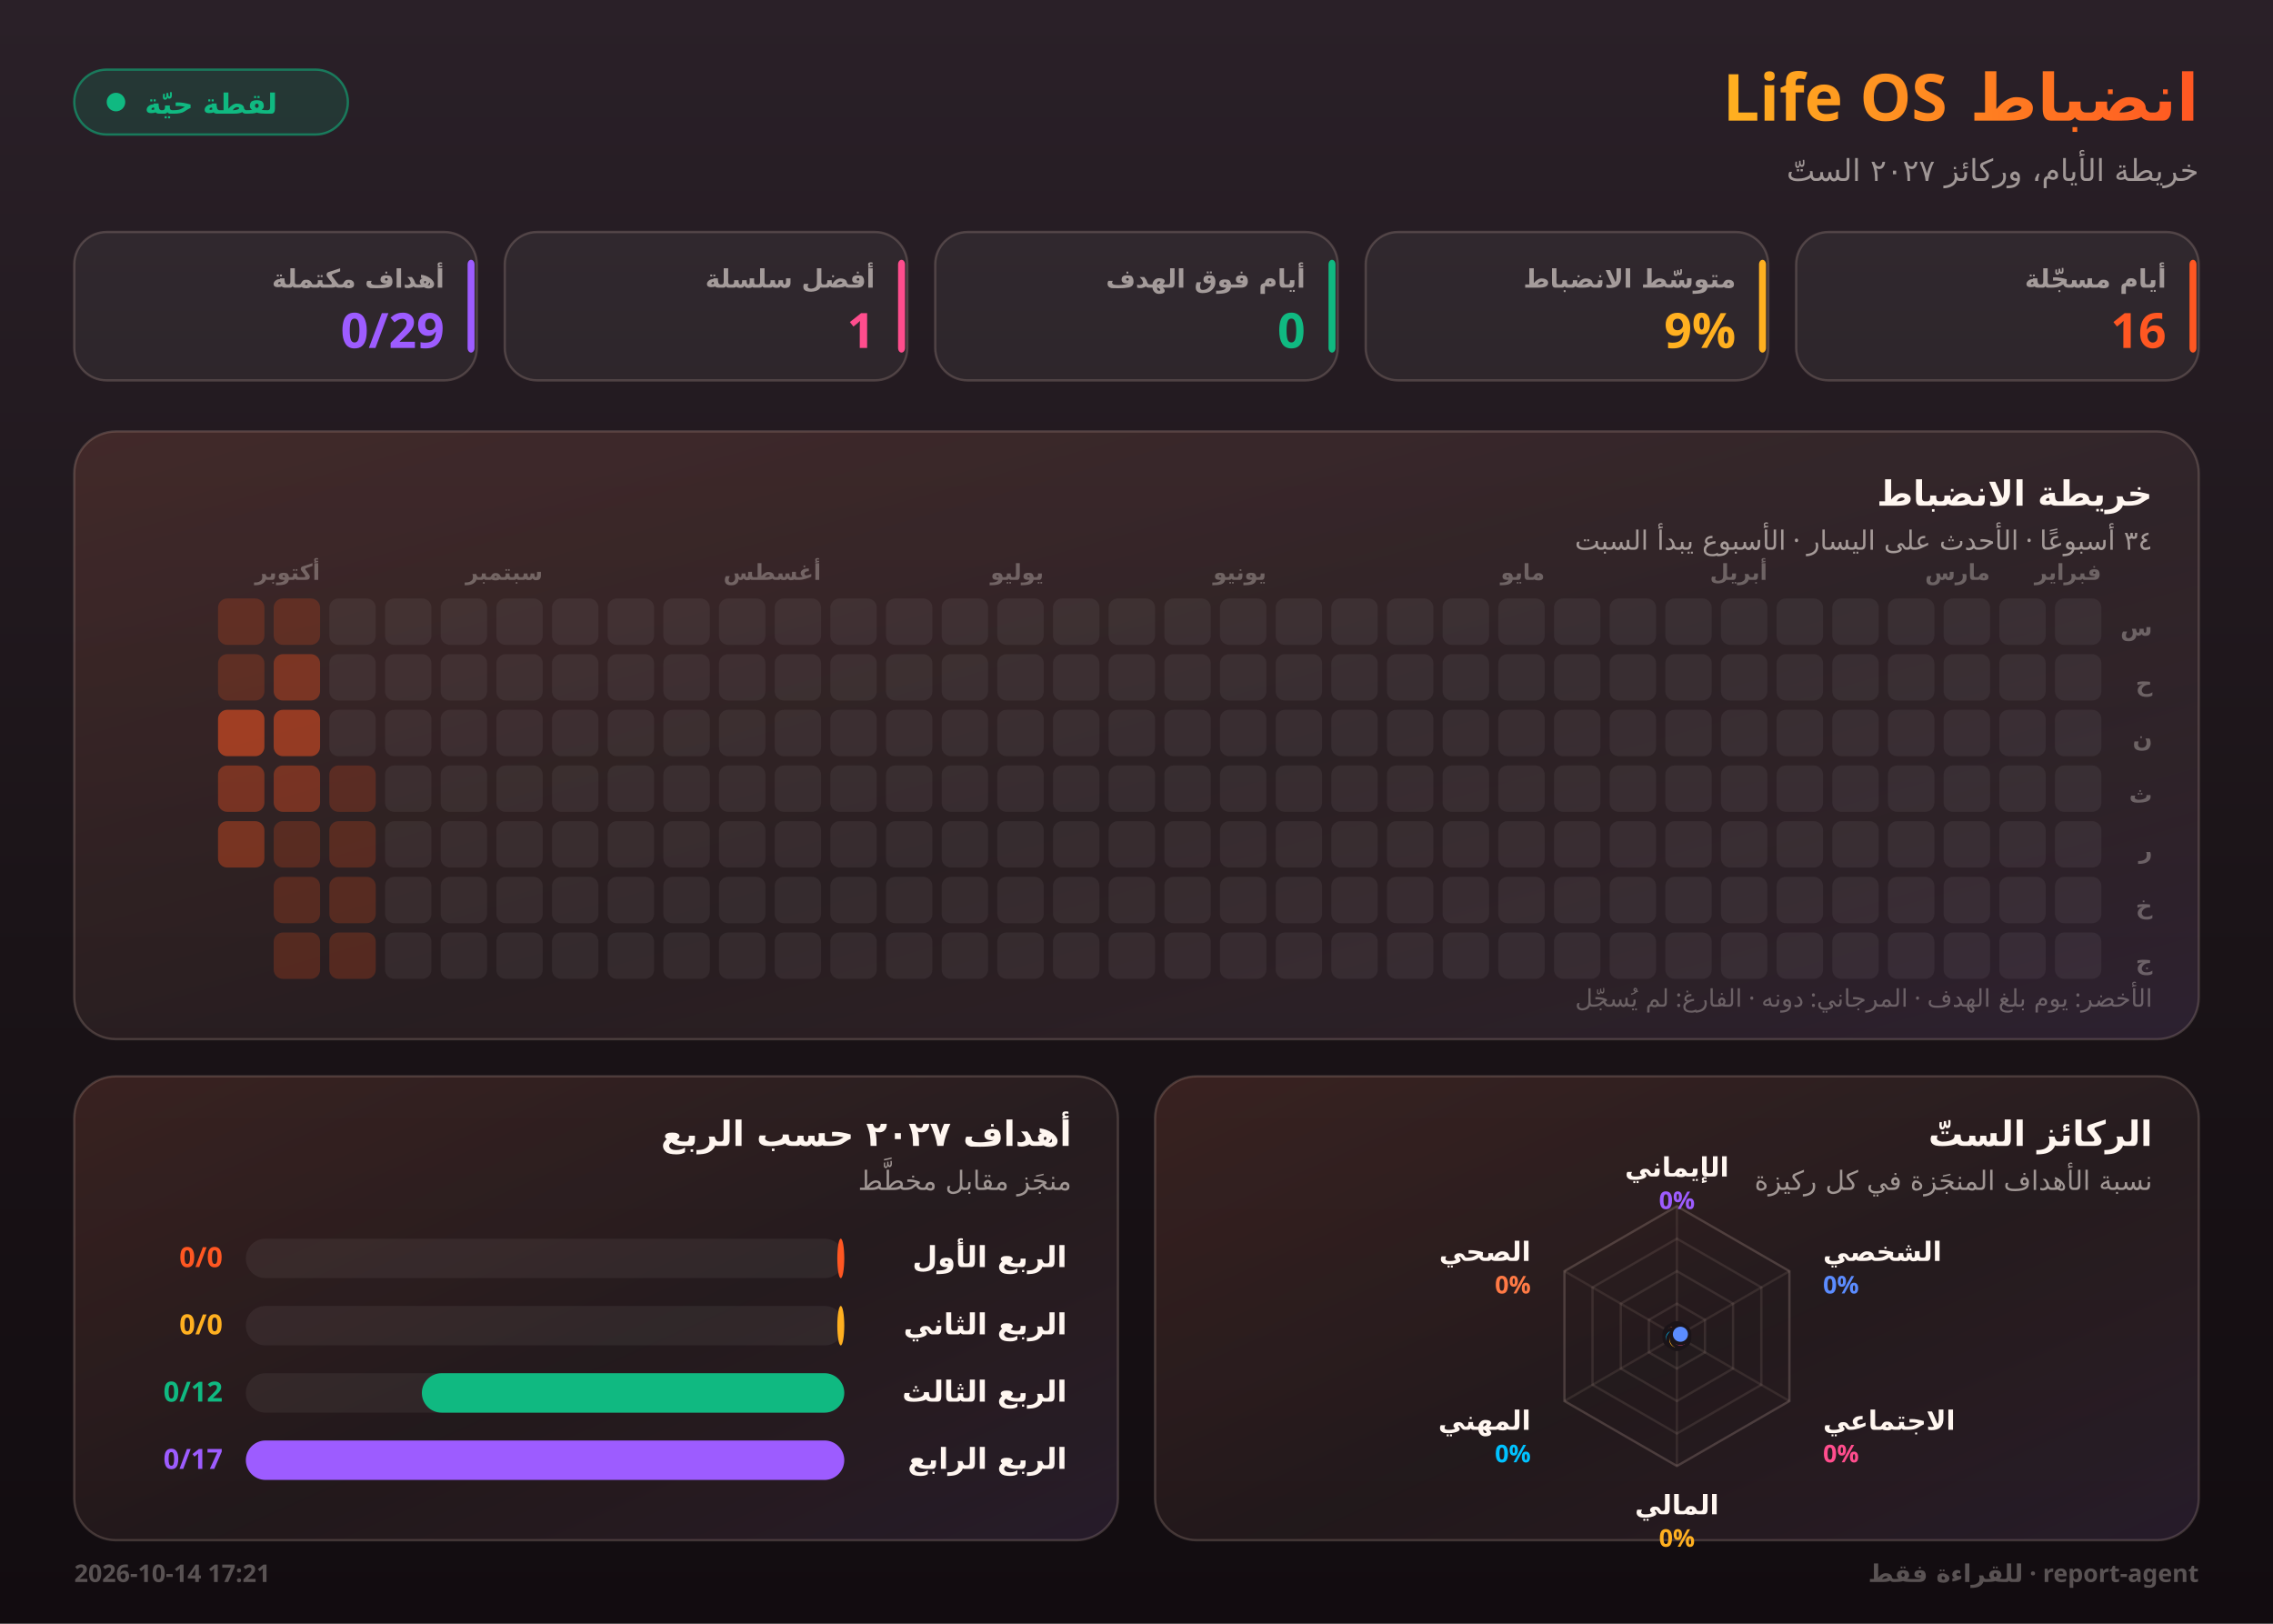
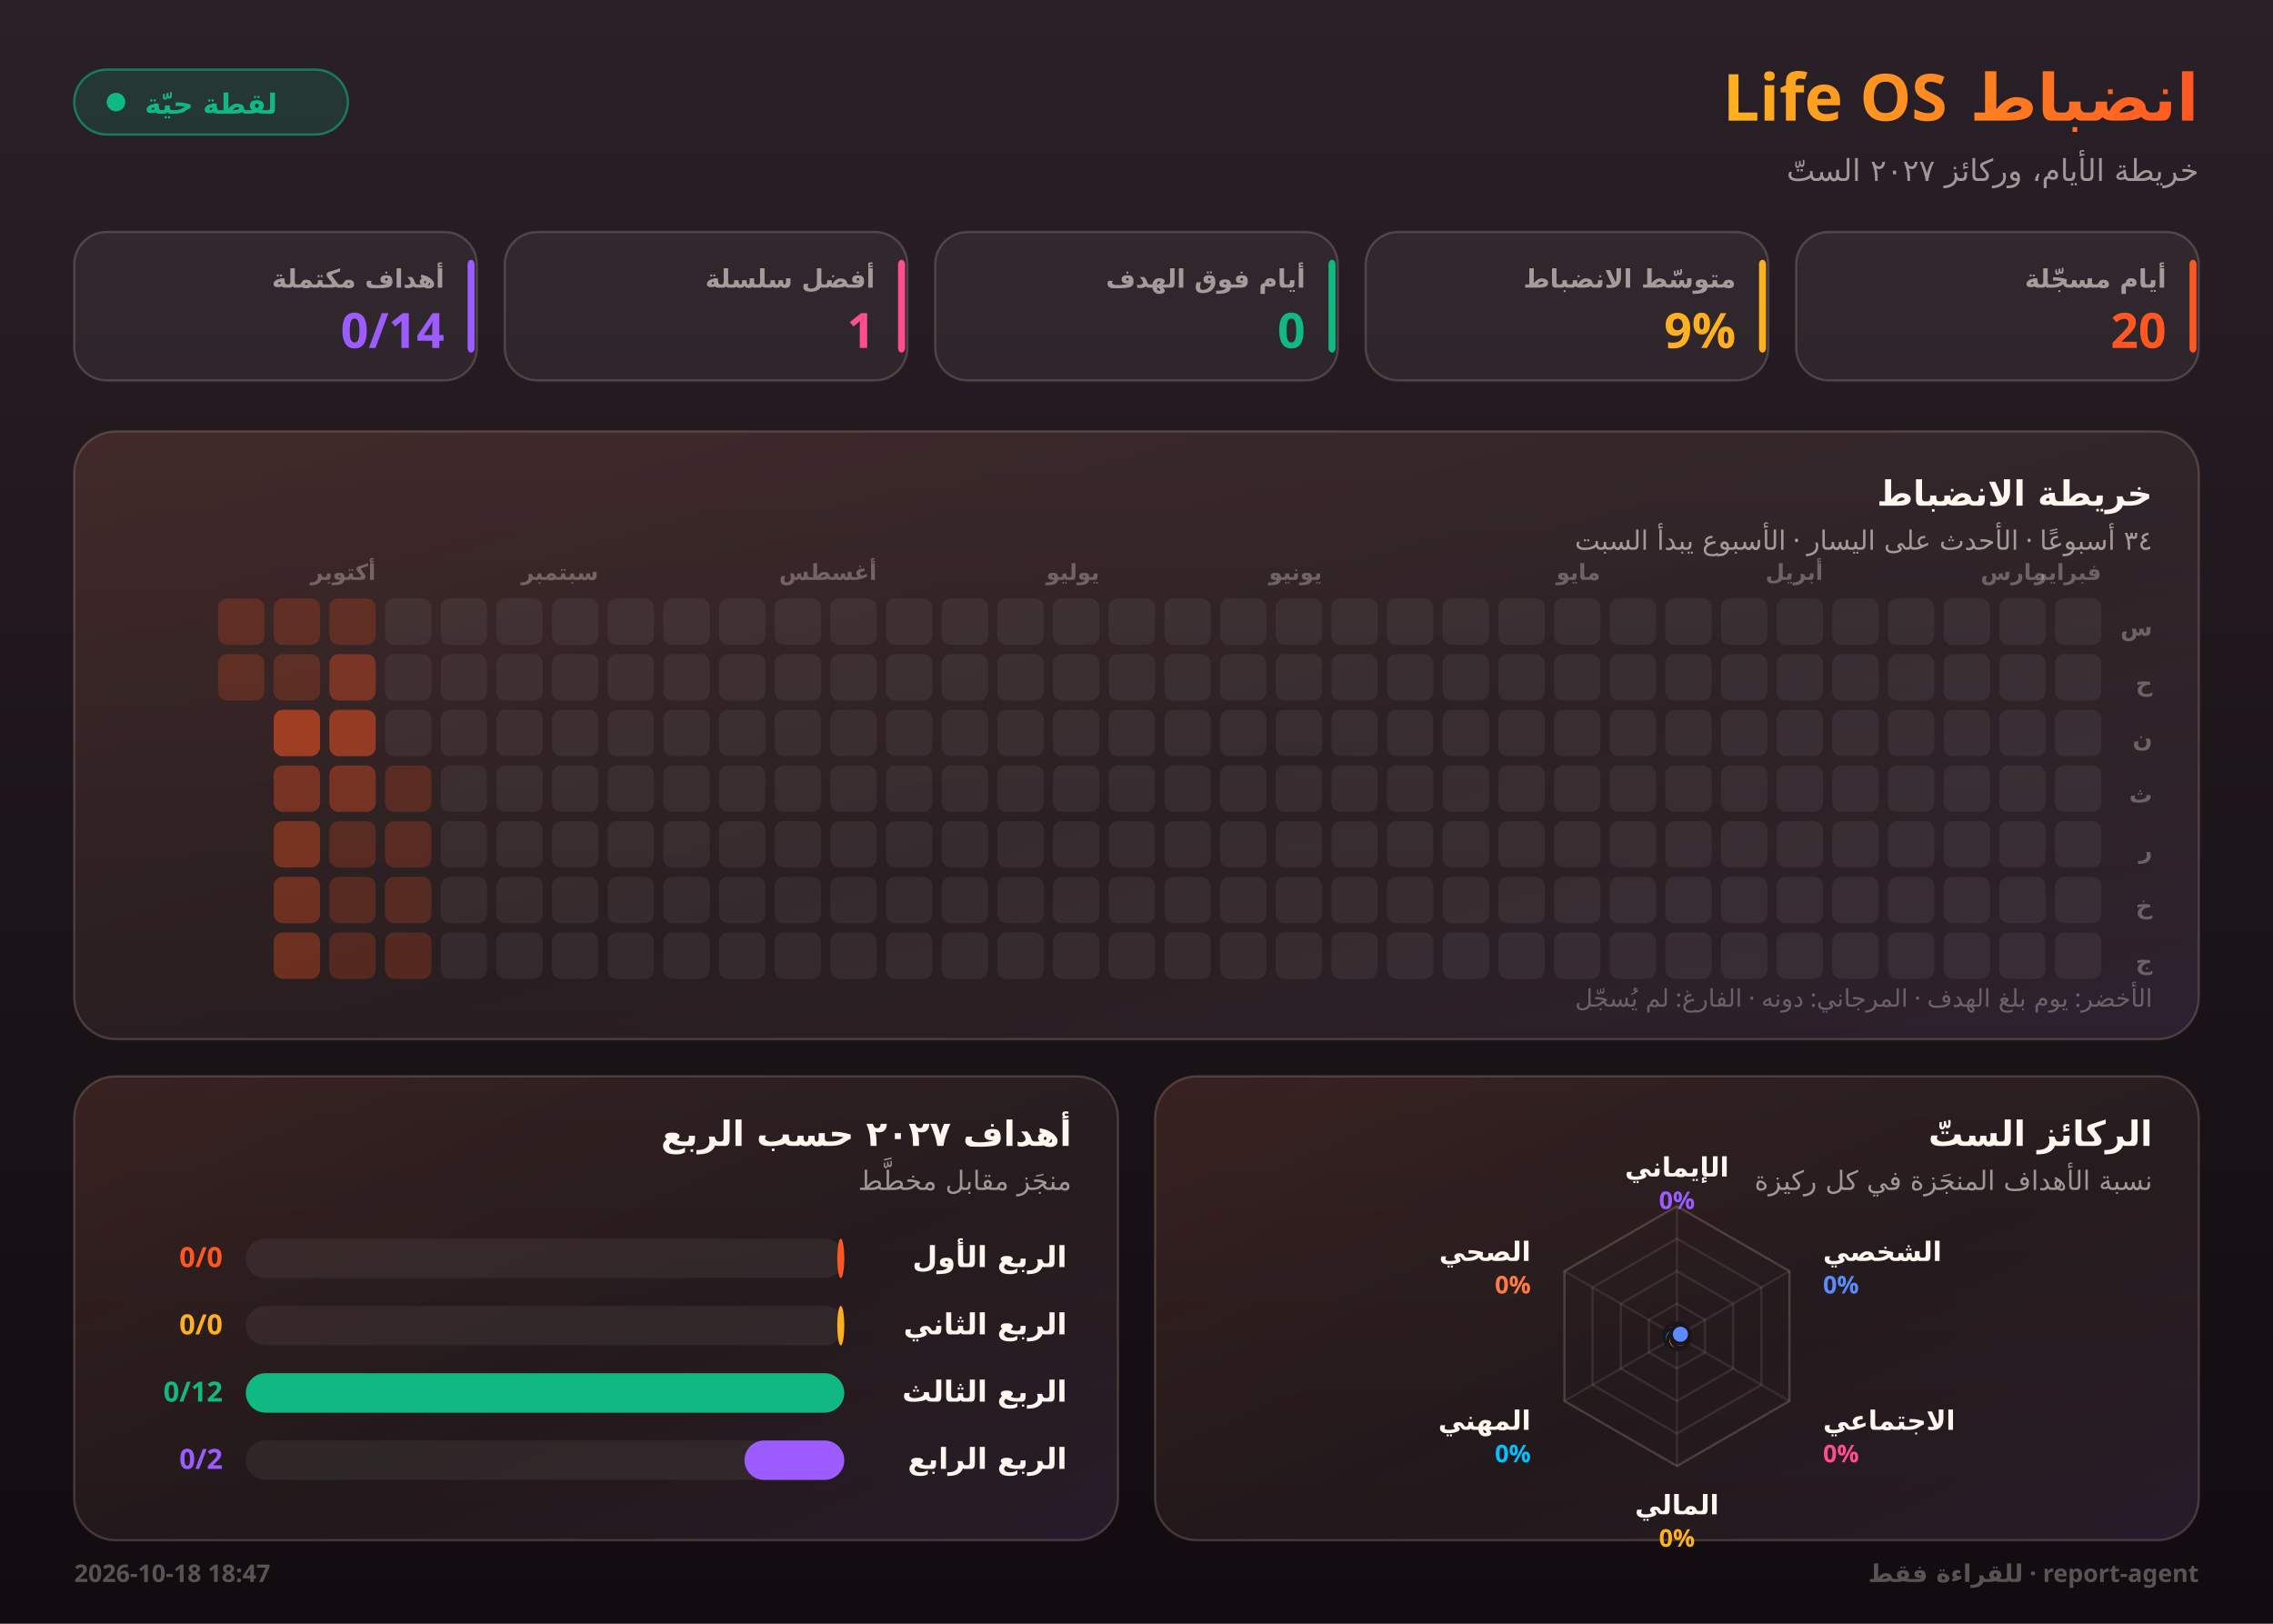
<svg xmlns="http://www.w3.org/2000/svg" width="980" height="700" viewBox="0 0 980 700" font-family="Tajawal, Cairo, 'Segoe UI', system-ui, sans-serif">
  <defs>
    <linearGradient id="sky" x1="0" y1="0" x2="0" y2="1">
      <stop offset="0%" stop-color="#2A2028" />
      <stop offset="55%" stop-color="#1B1418" />
      <stop offset="100%" stop-color="#120C10" />
    </linearGradient>
    <linearGradient id="sheen" x1="0" y1="0" x2="1" y2="1">
      <stop offset="0%" stop-color="#FF5722" stop-opacity="0.10" />
      <stop offset="55%" stop-color="#FF5722" stop-opacity="0.02" />
      <stop offset="100%" stop-color="#9D5CFF" stop-opacity="0.07" />
    </linearGradient>
    <linearGradient id="title" x1="1" y1="0" x2="0" y2="0">
      <stop offset="0%" stop-color="#FF5722" />
      <stop offset="100%" stop-color="#FFB020" />
    </linearGradient>
  </defs>
  <rect width="980" height="700" fill="url(#sky)" />
  <text x="948" y="52" fill="url(#title)" font-size="28" font-weight="800" text-anchor="start" style="direction:rtl;unicode-bidi:isolate">انضباط Life OS</text>
  <text x="948" y="78" fill="rgba(255,246,240,0.56)" font-size="13" font-weight="500" text-anchor="start" style="direction:rtl;unicode-bidi:isolate">خريطة الأيام، وركائز ٢٠٢٧ الستّ</text>
  <rect x="32" y="30" width="118" height="28" rx="14" fill="#10B981" fill-opacity="0.16" stroke="#10B981" stroke-opacity="0.55" />
  <circle cx="50" cy="44" r="4" fill="#10B981" />
  <text x="91" y="49" fill="#10B981" font-size="12" font-weight="700" text-anchor="middle" style="direction:rtl;unicode-bidi:isolate">لقطة حيّة</text>
  <rect x="774.4" y="100" width="173.6" height="64" rx="14" fill="rgba(255,255,255,0.05)" stroke="rgba(255,225,210,0.18)" />
  <rect x="944" y="112" width="3" height="40" rx="2" fill="#FF5722" />
  <text x="934" y="124" fill="rgba(255,246,240,0.56)" font-size="11" font-weight="600" text-anchor="start" style="direction:rtl;unicode-bidi:isolate">أيام مسجّلة</text>
-   <text x="934" y="150" fill="#FF5722" font-size="21" font-weight="800" text-anchor="end" style="direction:ltr;unicode-bidi:isolate">16</text>
+   <text x="934" y="150" fill="#FF5722" font-size="21" font-weight="800" text-anchor="end" style="direction:ltr;unicode-bidi:isolate">20</text>
  <rect x="588.8" y="100" width="173.6" height="64" rx="14" fill="rgba(255,255,255,0.05)" stroke="rgba(255,225,210,0.18)" />
  <rect x="758.4" y="112" width="3" height="40" rx="2" fill="#FFB020" />
  <text x="748.4" y="124" fill="rgba(255,246,240,0.56)" font-size="11" font-weight="600" text-anchor="start" style="direction:rtl;unicode-bidi:isolate">متوسّط الانضباط</text>
  <text x="748.4" y="150" fill="#FFB020" font-size="21" font-weight="800" text-anchor="end" style="direction:ltr;unicode-bidi:isolate">9%</text>
  <rect x="403.2" y="100" width="173.6" height="64" rx="14" fill="rgba(255,255,255,0.05)" stroke="rgba(255,225,210,0.18)" />
  <rect x="572.8" y="112" width="3" height="40" rx="2" fill="#10B981" />
  <text x="562.8" y="124" fill="rgba(255,246,240,0.56)" font-size="11" font-weight="600" text-anchor="start" style="direction:rtl;unicode-bidi:isolate">أيام فوق الهدف</text>
  <text x="562.8" y="150" fill="#10B981" font-size="21" font-weight="800" text-anchor="end" style="direction:ltr;unicode-bidi:isolate">0</text>
  <rect x="217.6" y="100" width="173.6" height="64" rx="14" fill="rgba(255,255,255,0.05)" stroke="rgba(255,225,210,0.18)" />
  <rect x="387.2" y="112" width="3" height="40" rx="2" fill="#FF4D8D" />
  <text x="377.2" y="124" fill="rgba(255,246,240,0.56)" font-size="11" font-weight="600" text-anchor="start" style="direction:rtl;unicode-bidi:isolate">أفضل سلسلة</text>
  <text x="377.2" y="150" fill="#FF4D8D" font-size="21" font-weight="800" text-anchor="end" style="direction:ltr;unicode-bidi:isolate">1</text>
  <rect x="32" y="100" width="173.6" height="64" rx="14" fill="rgba(255,255,255,0.05)" stroke="rgba(255,225,210,0.18)" />
  <rect x="201.6" y="112" width="3" height="40" rx="2" fill="#9D5CFF" />
  <text x="191.6" y="124" fill="rgba(255,246,240,0.56)" font-size="11" font-weight="600" text-anchor="start" style="direction:rtl;unicode-bidi:isolate">أهداف مكتملة</text>
-   <text x="191.6" y="150" fill="#9D5CFF" font-size="21" font-weight="800" text-anchor="end" style="direction:ltr;unicode-bidi:isolate">0/29</text>
+   <text x="191.6" y="150" fill="#9D5CFF" font-size="21" font-weight="800" text-anchor="end" style="direction:ltr;unicode-bidi:isolate">0/14</text>
  <g>
    <rect x="32" y="186" width="916" height="262" rx="18" fill="rgba(255,255,255,0.045)" stroke="rgba(255,225,210,0.18)" />
    <rect x="32" y="186" width="916" height="262" rx="18" fill="url(#sheen)" />
  </g>
  <text x="928" y="218" fill="#FFF6F0" font-size="15" font-weight="700" text-anchor="start" style="direction:rtl;unicode-bidi:isolate">خريطة الانضباط</text>
  <text x="928" y="237" fill="rgba(255,246,240,0.56)" font-size="11.5" font-weight="500" text-anchor="start" style="direction:rtl;unicode-bidi:isolate">٣٤ أسبوعًا · الأحدث على اليسار · الأسبوع يبدأ السبت</text>
  <text x="928" y="274" fill="rgba(255,246,240,0.30)" font-size="10" font-weight="600" text-anchor="start" style="direction:rtl;unicode-bidi:isolate">س</text>
  <text x="928" y="298" fill="rgba(255,246,240,0.30)" font-size="10" font-weight="600" text-anchor="start" style="direction:rtl;unicode-bidi:isolate">ح</text>
  <text x="928" y="322" fill="rgba(255,246,240,0.30)" font-size="10" font-weight="600" text-anchor="start" style="direction:rtl;unicode-bidi:isolate">ن</text>
  <text x="928" y="346" fill="rgba(255,246,240,0.30)" font-size="10" font-weight="600" text-anchor="start" style="direction:rtl;unicode-bidi:isolate">ث</text>
  <text x="928" y="370" fill="rgba(255,246,240,0.30)" font-size="10" font-weight="600" text-anchor="start" style="direction:rtl;unicode-bidi:isolate">ر</text>
  <text x="928" y="394" fill="rgba(255,246,240,0.30)" font-size="10" font-weight="600" text-anchor="start" style="direction:rtl;unicode-bidi:isolate">خ</text>
  <text x="928" y="418" fill="rgba(255,246,240,0.30)" font-size="10" font-weight="600" text-anchor="start" style="direction:rtl;unicode-bidi:isolate">ج</text>
  <text x="906" y="250" fill="rgba(255,246,240,0.30)" font-size="9.5" font-weight="600" text-anchor="start" style="direction:rtl;unicode-bidi:isolate">فبراير</text>
  <rect x="886" y="258" width="20" height="20" rx="4" fill="rgba(255,255,255,0.055)" fill-opacity="1.00" />
  <rect x="886" y="282" width="20" height="20" rx="4" fill="rgba(255,255,255,0.055)" fill-opacity="1.00" />
  <rect x="886" y="306" width="20" height="20" rx="4" fill="rgba(255,255,255,0.055)" fill-opacity="1.00" />
  <rect x="886" y="330" width="20" height="20" rx="4" fill="rgba(255,255,255,0.055)" fill-opacity="1.00" />
  <rect x="886" y="354" width="20" height="20" rx="4" fill="rgba(255,255,255,0.055)" fill-opacity="1.00" />
  <rect x="886" y="378" width="20" height="20" rx="4" fill="rgba(255,255,255,0.055)" fill-opacity="1.00" />
  <rect x="886" y="402" width="20" height="20" rx="4" fill="rgba(255,255,255,0.055)" fill-opacity="1.00" />
+   <text x="882" y="250" fill="rgba(255,246,240,0.30)" font-size="9.5" font-weight="600" text-anchor="start" style="direction:rtl;unicode-bidi:isolate">مارس</text>
  <rect x="862" y="258" width="20" height="20" rx="4" fill="rgba(255,255,255,0.055)" fill-opacity="1.00" />
  <rect x="862" y="282" width="20" height="20" rx="4" fill="rgba(255,255,255,0.055)" fill-opacity="1.00" />
  <rect x="862" y="306" width="20" height="20" rx="4" fill="rgba(255,255,255,0.055)" fill-opacity="1.00" />
  <rect x="862" y="330" width="20" height="20" rx="4" fill="rgba(255,255,255,0.055)" fill-opacity="1.00" />
  <rect x="862" y="354" width="20" height="20" rx="4" fill="rgba(255,255,255,0.055)" fill-opacity="1.00" />
  <rect x="862" y="378" width="20" height="20" rx="4" fill="rgba(255,255,255,0.055)" fill-opacity="1.00" />
  <rect x="862" y="402" width="20" height="20" rx="4" fill="rgba(255,255,255,0.055)" fill-opacity="1.00" />
-   <text x="858" y="250" fill="rgba(255,246,240,0.30)" font-size="9.5" font-weight="600" text-anchor="start" style="direction:rtl;unicode-bidi:isolate">مارس</text>
  <rect x="838" y="258" width="20" height="20" rx="4" fill="rgba(255,255,255,0.055)" fill-opacity="1.00" />
  <rect x="838" y="282" width="20" height="20" rx="4" fill="rgba(255,255,255,0.055)" fill-opacity="1.00" />
  <rect x="838" y="306" width="20" height="20" rx="4" fill="rgba(255,255,255,0.055)" fill-opacity="1.00" />
  <rect x="838" y="330" width="20" height="20" rx="4" fill="rgba(255,255,255,0.055)" fill-opacity="1.00" />
  <rect x="838" y="354" width="20" height="20" rx="4" fill="rgba(255,255,255,0.055)" fill-opacity="1.00" />
  <rect x="838" y="378" width="20" height="20" rx="4" fill="rgba(255,255,255,0.055)" fill-opacity="1.00" />
  <rect x="838" y="402" width="20" height="20" rx="4" fill="rgba(255,255,255,0.055)" fill-opacity="1.00" />
  <rect x="814" y="258" width="20" height="20" rx="4" fill="rgba(255,255,255,0.055)" fill-opacity="1.00" />
  <rect x="814" y="282" width="20" height="20" rx="4" fill="rgba(255,255,255,0.055)" fill-opacity="1.00" />
  <rect x="814" y="306" width="20" height="20" rx="4" fill="rgba(255,255,255,0.055)" fill-opacity="1.00" />
  <rect x="814" y="330" width="20" height="20" rx="4" fill="rgba(255,255,255,0.055)" fill-opacity="1.00" />
  <rect x="814" y="354" width="20" height="20" rx="4" fill="rgba(255,255,255,0.055)" fill-opacity="1.00" />
  <rect x="814" y="378" width="20" height="20" rx="4" fill="rgba(255,255,255,0.055)" fill-opacity="1.00" />
  <rect x="814" y="402" width="20" height="20" rx="4" fill="rgba(255,255,255,0.055)" fill-opacity="1.00" />
  <rect x="790" y="258" width="20" height="20" rx="4" fill="rgba(255,255,255,0.055)" fill-opacity="1.00" />
  <rect x="790" y="282" width="20" height="20" rx="4" fill="rgba(255,255,255,0.055)" fill-opacity="1.00" />
  <rect x="790" y="306" width="20" height="20" rx="4" fill="rgba(255,255,255,0.055)" fill-opacity="1.00" />
  <rect x="790" y="330" width="20" height="20" rx="4" fill="rgba(255,255,255,0.055)" fill-opacity="1.00" />
  <rect x="790" y="354" width="20" height="20" rx="4" fill="rgba(255,255,255,0.055)" fill-opacity="1.00" />
  <rect x="790" y="378" width="20" height="20" rx="4" fill="rgba(255,255,255,0.055)" fill-opacity="1.00" />
  <rect x="790" y="402" width="20" height="20" rx="4" fill="rgba(255,255,255,0.055)" fill-opacity="1.00" />
+   <text x="786" y="250" fill="rgba(255,246,240,0.30)" font-size="9.5" font-weight="600" text-anchor="start" style="direction:rtl;unicode-bidi:isolate">أبريل</text>
  <rect x="766" y="258" width="20" height="20" rx="4" fill="rgba(255,255,255,0.055)" fill-opacity="1.00" />
  <rect x="766" y="282" width="20" height="20" rx="4" fill="rgba(255,255,255,0.055)" fill-opacity="1.00" />
  <rect x="766" y="306" width="20" height="20" rx="4" fill="rgba(255,255,255,0.055)" fill-opacity="1.00" />
  <rect x="766" y="330" width="20" height="20" rx="4" fill="rgba(255,255,255,0.055)" fill-opacity="1.00" />
  <rect x="766" y="354" width="20" height="20" rx="4" fill="rgba(255,255,255,0.055)" fill-opacity="1.00" />
  <rect x="766" y="378" width="20" height="20" rx="4" fill="rgba(255,255,255,0.055)" fill-opacity="1.00" />
  <rect x="766" y="402" width="20" height="20" rx="4" fill="rgba(255,255,255,0.055)" fill-opacity="1.00" />
-   <text x="762" y="250" fill="rgba(255,246,240,0.30)" font-size="9.5" font-weight="600" text-anchor="start" style="direction:rtl;unicode-bidi:isolate">أبريل</text>
  <rect x="742" y="258" width="20" height="20" rx="4" fill="rgba(255,255,255,0.055)" fill-opacity="1.00" />
  <rect x="742" y="282" width="20" height="20" rx="4" fill="rgba(255,255,255,0.055)" fill-opacity="1.00" />
  <rect x="742" y="306" width="20" height="20" rx="4" fill="rgba(255,255,255,0.055)" fill-opacity="1.00" />
  <rect x="742" y="330" width="20" height="20" rx="4" fill="rgba(255,255,255,0.055)" fill-opacity="1.00" />
  <rect x="742" y="354" width="20" height="20" rx="4" fill="rgba(255,255,255,0.055)" fill-opacity="1.00" />
  <rect x="742" y="378" width="20" height="20" rx="4" fill="rgba(255,255,255,0.055)" fill-opacity="1.00" />
  <rect x="742" y="402" width="20" height="20" rx="4" fill="rgba(255,255,255,0.055)" fill-opacity="1.00" />
  <rect x="718" y="258" width="20" height="20" rx="4" fill="rgba(255,255,255,0.055)" fill-opacity="1.00" />
  <rect x="718" y="282" width="20" height="20" rx="4" fill="rgba(255,255,255,0.055)" fill-opacity="1.00" />
  <rect x="718" y="306" width="20" height="20" rx="4" fill="rgba(255,255,255,0.055)" fill-opacity="1.00" />
  <rect x="718" y="330" width="20" height="20" rx="4" fill="rgba(255,255,255,0.055)" fill-opacity="1.00" />
  <rect x="718" y="354" width="20" height="20" rx="4" fill="rgba(255,255,255,0.055)" fill-opacity="1.00" />
  <rect x="718" y="378" width="20" height="20" rx="4" fill="rgba(255,255,255,0.055)" fill-opacity="1.00" />
  <rect x="718" y="402" width="20" height="20" rx="4" fill="rgba(255,255,255,0.055)" fill-opacity="1.00" />
  <rect x="694" y="258" width="20" height="20" rx="4" fill="rgba(255,255,255,0.055)" fill-opacity="1.00" />
  <rect x="694" y="282" width="20" height="20" rx="4" fill="rgba(255,255,255,0.055)" fill-opacity="1.00" />
  <rect x="694" y="306" width="20" height="20" rx="4" fill="rgba(255,255,255,0.055)" fill-opacity="1.00" />
  <rect x="694" y="330" width="20" height="20" rx="4" fill="rgba(255,255,255,0.055)" fill-opacity="1.00" />
  <rect x="694" y="354" width="20" height="20" rx="4" fill="rgba(255,255,255,0.055)" fill-opacity="1.00" />
  <rect x="694" y="378" width="20" height="20" rx="4" fill="rgba(255,255,255,0.055)" fill-opacity="1.00" />
  <rect x="694" y="402" width="20" height="20" rx="4" fill="rgba(255,255,255,0.055)" fill-opacity="1.00" />
+   <text x="690" y="250" fill="rgba(255,246,240,0.30)" font-size="9.5" font-weight="600" text-anchor="start" style="direction:rtl;unicode-bidi:isolate">مايو</text>
  <rect x="670" y="258" width="20" height="20" rx="4" fill="rgba(255,255,255,0.055)" fill-opacity="1.00" />
  <rect x="670" y="282" width="20" height="20" rx="4" fill="rgba(255,255,255,0.055)" fill-opacity="1.00" />
  <rect x="670" y="306" width="20" height="20" rx="4" fill="rgba(255,255,255,0.055)" fill-opacity="1.00" />
  <rect x="670" y="330" width="20" height="20" rx="4" fill="rgba(255,255,255,0.055)" fill-opacity="1.00" />
  <rect x="670" y="354" width="20" height="20" rx="4" fill="rgba(255,255,255,0.055)" fill-opacity="1.00" />
  <rect x="670" y="378" width="20" height="20" rx="4" fill="rgba(255,255,255,0.055)" fill-opacity="1.00" />
  <rect x="670" y="402" width="20" height="20" rx="4" fill="rgba(255,255,255,0.055)" fill-opacity="1.00" />
-   <text x="666" y="250" fill="rgba(255,246,240,0.30)" font-size="9.5" font-weight="600" text-anchor="start" style="direction:rtl;unicode-bidi:isolate">مايو</text>
  <rect x="646" y="258" width="20" height="20" rx="4" fill="rgba(255,255,255,0.055)" fill-opacity="1.00" />
  <rect x="646" y="282" width="20" height="20" rx="4" fill="rgba(255,255,255,0.055)" fill-opacity="1.00" />
  <rect x="646" y="306" width="20" height="20" rx="4" fill="rgba(255,255,255,0.055)" fill-opacity="1.00" />
  <rect x="646" y="330" width="20" height="20" rx="4" fill="rgba(255,255,255,0.055)" fill-opacity="1.00" />
  <rect x="646" y="354" width="20" height="20" rx="4" fill="rgba(255,255,255,0.055)" fill-opacity="1.00" />
  <rect x="646" y="378" width="20" height="20" rx="4" fill="rgba(255,255,255,0.055)" fill-opacity="1.00" />
  <rect x="646" y="402" width="20" height="20" rx="4" fill="rgba(255,255,255,0.055)" fill-opacity="1.00" />
  <rect x="622" y="258" width="20" height="20" rx="4" fill="rgba(255,255,255,0.055)" fill-opacity="1.00" />
  <rect x="622" y="282" width="20" height="20" rx="4" fill="rgba(255,255,255,0.055)" fill-opacity="1.00" />
  <rect x="622" y="306" width="20" height="20" rx="4" fill="rgba(255,255,255,0.055)" fill-opacity="1.00" />
  <rect x="622" y="330" width="20" height="20" rx="4" fill="rgba(255,255,255,0.055)" fill-opacity="1.00" />
  <rect x="622" y="354" width="20" height="20" rx="4" fill="rgba(255,255,255,0.055)" fill-opacity="1.00" />
  <rect x="622" y="378" width="20" height="20" rx="4" fill="rgba(255,255,255,0.055)" fill-opacity="1.00" />
  <rect x="622" y="402" width="20" height="20" rx="4" fill="rgba(255,255,255,0.055)" fill-opacity="1.00" />
  <rect x="598" y="258" width="20" height="20" rx="4" fill="rgba(255,255,255,0.055)" fill-opacity="1.00" />
  <rect x="598" y="282" width="20" height="20" rx="4" fill="rgba(255,255,255,0.055)" fill-opacity="1.00" />
  <rect x="598" y="306" width="20" height="20" rx="4" fill="rgba(255,255,255,0.055)" fill-opacity="1.00" />
  <rect x="598" y="330" width="20" height="20" rx="4" fill="rgba(255,255,255,0.055)" fill-opacity="1.00" />
  <rect x="598" y="354" width="20" height="20" rx="4" fill="rgba(255,255,255,0.055)" fill-opacity="1.00" />
  <rect x="598" y="378" width="20" height="20" rx="4" fill="rgba(255,255,255,0.055)" fill-opacity="1.00" />
  <rect x="598" y="402" width="20" height="20" rx="4" fill="rgba(255,255,255,0.055)" fill-opacity="1.00" />
  <rect x="574" y="258" width="20" height="20" rx="4" fill="rgba(255,255,255,0.055)" fill-opacity="1.00" />
  <rect x="574" y="282" width="20" height="20" rx="4" fill="rgba(255,255,255,0.055)" fill-opacity="1.00" />
  <rect x="574" y="306" width="20" height="20" rx="4" fill="rgba(255,255,255,0.055)" fill-opacity="1.00" />
  <rect x="574" y="330" width="20" height="20" rx="4" fill="rgba(255,255,255,0.055)" fill-opacity="1.00" />
  <rect x="574" y="354" width="20" height="20" rx="4" fill="rgba(255,255,255,0.055)" fill-opacity="1.00" />
  <rect x="574" y="378" width="20" height="20" rx="4" fill="rgba(255,255,255,0.055)" fill-opacity="1.00" />
  <rect x="574" y="402" width="20" height="20" rx="4" fill="rgba(255,255,255,0.055)" fill-opacity="1.00" />
+   <text x="570" y="250" fill="rgba(255,246,240,0.30)" font-size="9.5" font-weight="600" text-anchor="start" style="direction:rtl;unicode-bidi:isolate">يونيو</text>
  <rect x="550" y="258" width="20" height="20" rx="4" fill="rgba(255,255,255,0.055)" fill-opacity="1.00" />
  <rect x="550" y="282" width="20" height="20" rx="4" fill="rgba(255,255,255,0.055)" fill-opacity="1.00" />
  <rect x="550" y="306" width="20" height="20" rx="4" fill="rgba(255,255,255,0.055)" fill-opacity="1.00" />
  <rect x="550" y="330" width="20" height="20" rx="4" fill="rgba(255,255,255,0.055)" fill-opacity="1.00" />
  <rect x="550" y="354" width="20" height="20" rx="4" fill="rgba(255,255,255,0.055)" fill-opacity="1.00" />
  <rect x="550" y="378" width="20" height="20" rx="4" fill="rgba(255,255,255,0.055)" fill-opacity="1.00" />
  <rect x="550" y="402" width="20" height="20" rx="4" fill="rgba(255,255,255,0.055)" fill-opacity="1.00" />
-   <text x="546" y="250" fill="rgba(255,246,240,0.30)" font-size="9.5" font-weight="600" text-anchor="start" style="direction:rtl;unicode-bidi:isolate">يونيو</text>
  <rect x="526" y="258" width="20" height="20" rx="4" fill="rgba(255,255,255,0.055)" fill-opacity="1.00" />
  <rect x="526" y="282" width="20" height="20" rx="4" fill="rgba(255,255,255,0.055)" fill-opacity="1.00" />
  <rect x="526" y="306" width="20" height="20" rx="4" fill="rgba(255,255,255,0.055)" fill-opacity="1.00" />
  <rect x="526" y="330" width="20" height="20" rx="4" fill="rgba(255,255,255,0.055)" fill-opacity="1.00" />
  <rect x="526" y="354" width="20" height="20" rx="4" fill="rgba(255,255,255,0.055)" fill-opacity="1.00" />
  <rect x="526" y="378" width="20" height="20" rx="4" fill="rgba(255,255,255,0.055)" fill-opacity="1.00" />
  <rect x="526" y="402" width="20" height="20" rx="4" fill="rgba(255,255,255,0.055)" fill-opacity="1.00" />
  <rect x="502" y="258" width="20" height="20" rx="4" fill="rgba(255,255,255,0.055)" fill-opacity="1.00" />
  <rect x="502" y="282" width="20" height="20" rx="4" fill="rgba(255,255,255,0.055)" fill-opacity="1.00" />
  <rect x="502" y="306" width="20" height="20" rx="4" fill="rgba(255,255,255,0.055)" fill-opacity="1.00" />
  <rect x="502" y="330" width="20" height="20" rx="4" fill="rgba(255,255,255,0.055)" fill-opacity="1.00" />
  <rect x="502" y="354" width="20" height="20" rx="4" fill="rgba(255,255,255,0.055)" fill-opacity="1.00" />
  <rect x="502" y="378" width="20" height="20" rx="4" fill="rgba(255,255,255,0.055)" fill-opacity="1.00" />
  <rect x="502" y="402" width="20" height="20" rx="4" fill="rgba(255,255,255,0.055)" fill-opacity="1.00" />
  <rect x="478" y="258" width="20" height="20" rx="4" fill="rgba(255,255,255,0.055)" fill-opacity="1.00" />
  <rect x="478" y="282" width="20" height="20" rx="4" fill="rgba(255,255,255,0.055)" fill-opacity="1.00" />
  <rect x="478" y="306" width="20" height="20" rx="4" fill="rgba(255,255,255,0.055)" fill-opacity="1.00" />
  <rect x="478" y="330" width="20" height="20" rx="4" fill="rgba(255,255,255,0.055)" fill-opacity="1.00" />
  <rect x="478" y="354" width="20" height="20" rx="4" fill="rgba(255,255,255,0.055)" fill-opacity="1.00" />
  <rect x="478" y="378" width="20" height="20" rx="4" fill="rgba(255,255,255,0.055)" fill-opacity="1.00" />
  <rect x="478" y="402" width="20" height="20" rx="4" fill="rgba(255,255,255,0.055)" fill-opacity="1.00" />
+   <text x="474" y="250" fill="rgba(255,246,240,0.30)" font-size="9.5" font-weight="600" text-anchor="start" style="direction:rtl;unicode-bidi:isolate">يوليو</text>
  <rect x="454" y="258" width="20" height="20" rx="4" fill="rgba(255,255,255,0.055)" fill-opacity="1.00" />
  <rect x="454" y="282" width="20" height="20" rx="4" fill="rgba(255,255,255,0.055)" fill-opacity="1.00" />
  <rect x="454" y="306" width="20" height="20" rx="4" fill="rgba(255,255,255,0.055)" fill-opacity="1.00" />
  <rect x="454" y="330" width="20" height="20" rx="4" fill="rgba(255,255,255,0.055)" fill-opacity="1.00" />
  <rect x="454" y="354" width="20" height="20" rx="4" fill="rgba(255,255,255,0.055)" fill-opacity="1.00" />
  <rect x="454" y="378" width="20" height="20" rx="4" fill="rgba(255,255,255,0.055)" fill-opacity="1.00" />
  <rect x="454" y="402" width="20" height="20" rx="4" fill="rgba(255,255,255,0.055)" fill-opacity="1.00" />
-   <text x="450" y="250" fill="rgba(255,246,240,0.30)" font-size="9.5" font-weight="600" text-anchor="start" style="direction:rtl;unicode-bidi:isolate">يوليو</text>
  <rect x="430" y="258" width="20" height="20" rx="4" fill="rgba(255,255,255,0.055)" fill-opacity="1.00" />
  <rect x="430" y="282" width="20" height="20" rx="4" fill="rgba(255,255,255,0.055)" fill-opacity="1.00" />
  <rect x="430" y="306" width="20" height="20" rx="4" fill="rgba(255,255,255,0.055)" fill-opacity="1.00" />
  <rect x="430" y="330" width="20" height="20" rx="4" fill="rgba(255,255,255,0.055)" fill-opacity="1.00" />
  <rect x="430" y="354" width="20" height="20" rx="4" fill="rgba(255,255,255,0.055)" fill-opacity="1.00" />
  <rect x="430" y="378" width="20" height="20" rx="4" fill="rgba(255,255,255,0.055)" fill-opacity="1.00" />
  <rect x="430" y="402" width="20" height="20" rx="4" fill="rgba(255,255,255,0.055)" fill-opacity="1.00" />
  <rect x="406" y="258" width="20" height="20" rx="4" fill="rgba(255,255,255,0.055)" fill-opacity="1.00" />
  <rect x="406" y="282" width="20" height="20" rx="4" fill="rgba(255,255,255,0.055)" fill-opacity="1.00" />
  <rect x="406" y="306" width="20" height="20" rx="4" fill="rgba(255,255,255,0.055)" fill-opacity="1.00" />
  <rect x="406" y="330" width="20" height="20" rx="4" fill="rgba(255,255,255,0.055)" fill-opacity="1.00" />
  <rect x="406" y="354" width="20" height="20" rx="4" fill="rgba(255,255,255,0.055)" fill-opacity="1.00" />
  <rect x="406" y="378" width="20" height="20" rx="4" fill="rgba(255,255,255,0.055)" fill-opacity="1.00" />
  <rect x="406" y="402" width="20" height="20" rx="4" fill="rgba(255,255,255,0.055)" fill-opacity="1.00" />
  <rect x="382" y="258" width="20" height="20" rx="4" fill="rgba(255,255,255,0.055)" fill-opacity="1.00" />
  <rect x="382" y="282" width="20" height="20" rx="4" fill="rgba(255,255,255,0.055)" fill-opacity="1.00" />
  <rect x="382" y="306" width="20" height="20" rx="4" fill="rgba(255,255,255,0.055)" fill-opacity="1.00" />
  <rect x="382" y="330" width="20" height="20" rx="4" fill="rgba(255,255,255,0.055)" fill-opacity="1.00" />
  <rect x="382" y="354" width="20" height="20" rx="4" fill="rgba(255,255,255,0.055)" fill-opacity="1.00" />
  <rect x="382" y="378" width="20" height="20" rx="4" fill="rgba(255,255,255,0.055)" fill-opacity="1.00" />
  <rect x="382" y="402" width="20" height="20" rx="4" fill="rgba(255,255,255,0.055)" fill-opacity="1.00" />
+   <text x="378" y="250" fill="rgba(255,246,240,0.30)" font-size="9.5" font-weight="600" text-anchor="start" style="direction:rtl;unicode-bidi:isolate">أغسطس</text>
  <rect x="358" y="258" width="20" height="20" rx="4" fill="rgba(255,255,255,0.055)" fill-opacity="1.00" />
  <rect x="358" y="282" width="20" height="20" rx="4" fill="rgba(255,255,255,0.055)" fill-opacity="1.00" />
  <rect x="358" y="306" width="20" height="20" rx="4" fill="rgba(255,255,255,0.055)" fill-opacity="1.00" />
  <rect x="358" y="330" width="20" height="20" rx="4" fill="rgba(255,255,255,0.055)" fill-opacity="1.00" />
  <rect x="358" y="354" width="20" height="20" rx="4" fill="rgba(255,255,255,0.055)" fill-opacity="1.00" />
  <rect x="358" y="378" width="20" height="20" rx="4" fill="rgba(255,255,255,0.055)" fill-opacity="1.00" />
  <rect x="358" y="402" width="20" height="20" rx="4" fill="rgba(255,255,255,0.055)" fill-opacity="1.00" />
-   <text x="354" y="250" fill="rgba(255,246,240,0.30)" font-size="9.5" font-weight="600" text-anchor="start" style="direction:rtl;unicode-bidi:isolate">أغسطس</text>
  <rect x="334" y="258" width="20" height="20" rx="4" fill="rgba(255,255,255,0.055)" fill-opacity="1.00" />
  <rect x="334" y="282" width="20" height="20" rx="4" fill="rgba(255,255,255,0.055)" fill-opacity="1.00" />
  <rect x="334" y="306" width="20" height="20" rx="4" fill="rgba(255,255,255,0.055)" fill-opacity="1.00" />
  <rect x="334" y="330" width="20" height="20" rx="4" fill="rgba(255,255,255,0.055)" fill-opacity="1.00" />
  <rect x="334" y="354" width="20" height="20" rx="4" fill="rgba(255,255,255,0.055)" fill-opacity="1.00" />
  <rect x="334" y="378" width="20" height="20" rx="4" fill="rgba(255,255,255,0.055)" fill-opacity="1.00" />
  <rect x="334" y="402" width="20" height="20" rx="4" fill="rgba(255,255,255,0.055)" fill-opacity="1.00" />
  <rect x="310" y="258" width="20" height="20" rx="4" fill="rgba(255,255,255,0.055)" fill-opacity="1.00" />
  <rect x="310" y="282" width="20" height="20" rx="4" fill="rgba(255,255,255,0.055)" fill-opacity="1.00" />
  <rect x="310" y="306" width="20" height="20" rx="4" fill="rgba(255,255,255,0.055)" fill-opacity="1.00" />
  <rect x="310" y="330" width="20" height="20" rx="4" fill="rgba(255,255,255,0.055)" fill-opacity="1.00" />
  <rect x="310" y="354" width="20" height="20" rx="4" fill="rgba(255,255,255,0.055)" fill-opacity="1.00" />
  <rect x="310" y="378" width="20" height="20" rx="4" fill="rgba(255,255,255,0.055)" fill-opacity="1.00" />
  <rect x="310" y="402" width="20" height="20" rx="4" fill="rgba(255,255,255,0.055)" fill-opacity="1.00" />
  <rect x="286" y="258" width="20" height="20" rx="4" fill="rgba(255,255,255,0.055)" fill-opacity="1.00" />
  <rect x="286" y="282" width="20" height="20" rx="4" fill="rgba(255,255,255,0.055)" fill-opacity="1.00" />
  <rect x="286" y="306" width="20" height="20" rx="4" fill="rgba(255,255,255,0.055)" fill-opacity="1.00" />
  <rect x="286" y="330" width="20" height="20" rx="4" fill="rgba(255,255,255,0.055)" fill-opacity="1.00" />
  <rect x="286" y="354" width="20" height="20" rx="4" fill="rgba(255,255,255,0.055)" fill-opacity="1.00" />
  <rect x="286" y="378" width="20" height="20" rx="4" fill="rgba(255,255,255,0.055)" fill-opacity="1.00" />
  <rect x="286" y="402" width="20" height="20" rx="4" fill="rgba(255,255,255,0.055)" fill-opacity="1.00" />
  <rect x="262" y="258" width="20" height="20" rx="4" fill="rgba(255,255,255,0.055)" fill-opacity="1.00" />
  <rect x="262" y="282" width="20" height="20" rx="4" fill="rgba(255,255,255,0.055)" fill-opacity="1.00" />
  <rect x="262" y="306" width="20" height="20" rx="4" fill="rgba(255,255,255,0.055)" fill-opacity="1.00" />
  <rect x="262" y="330" width="20" height="20" rx="4" fill="rgba(255,255,255,0.055)" fill-opacity="1.00" />
  <rect x="262" y="354" width="20" height="20" rx="4" fill="rgba(255,255,255,0.055)" fill-opacity="1.00" />
  <rect x="262" y="378" width="20" height="20" rx="4" fill="rgba(255,255,255,0.055)" fill-opacity="1.00" />
  <rect x="262" y="402" width="20" height="20" rx="4" fill="rgba(255,255,255,0.055)" fill-opacity="1.00" />
+   <text x="258" y="250" fill="rgba(255,246,240,0.30)" font-size="9.5" font-weight="600" text-anchor="start" style="direction:rtl;unicode-bidi:isolate">سبتمبر</text>
  <rect x="238" y="258" width="20" height="20" rx="4" fill="rgba(255,255,255,0.055)" fill-opacity="1.00" />
  <rect x="238" y="282" width="20" height="20" rx="4" fill="rgba(255,255,255,0.055)" fill-opacity="1.00" />
  <rect x="238" y="306" width="20" height="20" rx="4" fill="rgba(255,255,255,0.055)" fill-opacity="1.00" />
  <rect x="238" y="330" width="20" height="20" rx="4" fill="rgba(255,255,255,0.055)" fill-opacity="1.00" />
  <rect x="238" y="354" width="20" height="20" rx="4" fill="rgba(255,255,255,0.055)" fill-opacity="1.00" />
  <rect x="238" y="378" width="20" height="20" rx="4" fill="rgba(255,255,255,0.055)" fill-opacity="1.00" />
  <rect x="238" y="402" width="20" height="20" rx="4" fill="rgba(255,255,255,0.055)" fill-opacity="1.00" />
-   <text x="234" y="250" fill="rgba(255,246,240,0.30)" font-size="9.5" font-weight="600" text-anchor="start" style="direction:rtl;unicode-bidi:isolate">سبتمبر</text>
  <rect x="214" y="258" width="20" height="20" rx="4" fill="rgba(255,255,255,0.055)" fill-opacity="1.00" />
  <rect x="214" y="282" width="20" height="20" rx="4" fill="rgba(255,255,255,0.055)" fill-opacity="1.00" />
  <rect x="214" y="306" width="20" height="20" rx="4" fill="rgba(255,255,255,0.055)" fill-opacity="1.00" />
  <rect x="214" y="330" width="20" height="20" rx="4" fill="rgba(255,255,255,0.055)" fill-opacity="1.00" />
  <rect x="214" y="354" width="20" height="20" rx="4" fill="rgba(255,255,255,0.055)" fill-opacity="1.00" />
  <rect x="214" y="378" width="20" height="20" rx="4" fill="rgba(255,255,255,0.055)" fill-opacity="1.00" />
  <rect x="214" y="402" width="20" height="20" rx="4" fill="rgba(255,255,255,0.055)" fill-opacity="1.00" />
  <rect x="190" y="258" width="20" height="20" rx="4" fill="rgba(255,255,255,0.055)" fill-opacity="1.00" />
  <rect x="190" y="282" width="20" height="20" rx="4" fill="rgba(255,255,255,0.055)" fill-opacity="1.00" />
  <rect x="190" y="306" width="20" height="20" rx="4" fill="rgba(255,255,255,0.055)" fill-opacity="1.00" />
  <rect x="190" y="330" width="20" height="20" rx="4" fill="rgba(255,255,255,0.055)" fill-opacity="1.00" />
  <rect x="190" y="354" width="20" height="20" rx="4" fill="rgba(255,255,255,0.055)" fill-opacity="1.00" />
  <rect x="190" y="378" width="20" height="20" rx="4" fill="rgba(255,255,255,0.055)" fill-opacity="1.00" />
  <rect x="190" y="402" width="20" height="20" rx="4" fill="rgba(255,255,255,0.055)" fill-opacity="1.00" />
  <rect x="166" y="258" width="20" height="20" rx="4" fill="rgba(255,255,255,0.055)" fill-opacity="1.00" />
  <rect x="166" y="282" width="20" height="20" rx="4" fill="rgba(255,255,255,0.055)" fill-opacity="1.00" />
  <rect x="166" y="306" width="20" height="20" rx="4" fill="rgba(255,255,255,0.055)" fill-opacity="1.00" />
-   <rect x="166" y="330" width="20" height="20" rx="4" fill="rgba(255,255,255,0.055)" fill-opacity="1.00" />
-   <rect x="166" y="354" width="20" height="20" rx="4" fill="rgba(255,255,255,0.055)" fill-opacity="1.00" />
-   <rect x="166" y="378" width="20" height="20" rx="4" fill="rgba(255,255,255,0.055)" fill-opacity="1.00" />
-   <rect x="166" y="402" width="20" height="20" rx="4" fill="rgba(255,255,255,0.055)" fill-opacity="1.00" />
-   <rect x="142" y="258" width="20" height="20" rx="4" fill="rgba(255,255,255,0.055)" fill-opacity="1.00" />
-   <rect x="142" y="282" width="20" height="20" rx="4" fill="rgba(255,255,255,0.055)" fill-opacity="1.00" />
-   <rect x="142" y="306" width="20" height="20" rx="4" fill="rgba(255,255,255,0.055)" fill-opacity="1.00" />
-   <rect x="142" y="330" width="20" height="20" rx="4" fill="#FF5722" fill-opacity="0.20" />
+   <rect x="166" y="330" width="20" height="20" rx="4" fill="#FF5722" fill-opacity="0.20" />
+   <rect x="166" y="354" width="20" height="20" rx="4" fill="#FF5722" fill-opacity="0.20" />
+   <rect x="166" y="378" width="20" height="20" rx="4" fill="#FF5722" fill-opacity="0.20" />
+   <rect x="166" y="402" width="20" height="20" rx="4" fill="#FF5722" fill-opacity="0.20" />
+   <text x="162" y="250" fill="rgba(255,246,240,0.30)" font-size="9.5" font-weight="600" text-anchor="start" style="direction:rtl;unicode-bidi:isolate">أكتوبر</text>
+   <rect x="142" y="258" width="20" height="20" rx="4" fill="#FF5722" fill-opacity="0.20" />
+   <rect x="142" y="282" width="20" height="20" rx="4" fill="#FF5722" fill-opacity="0.34" />
+   <rect x="142" y="306" width="20" height="20" rx="4" fill="#FF5722" fill-opacity="0.48" />
+   <rect x="142" y="330" width="20" height="20" rx="4" fill="#FF5722" fill-opacity="0.34" />
  <rect x="142" y="354" width="20" height="20" rx="4" fill="#FF5722" fill-opacity="0.20" />
  <rect x="142" y="378" width="20" height="20" rx="4" fill="#FF5722" fill-opacity="0.20" />
  <rect x="142" y="402" width="20" height="20" rx="4" fill="#FF5722" fill-opacity="0.20" />
-   <text x="138" y="250" fill="rgba(255,246,240,0.30)" font-size="9.5" font-weight="600" text-anchor="start" style="direction:rtl;unicode-bidi:isolate">أكتوبر</text>
  <rect x="118" y="258" width="20" height="20" rx="4" fill="#FF5722" fill-opacity="0.20" />
-   <rect x="118" y="282" width="20" height="20" rx="4" fill="#FF5722" fill-opacity="0.34" />
-   <rect x="118" y="306" width="20" height="20" rx="4" fill="#FF5722" fill-opacity="0.48" />
+   <rect x="118" y="282" width="20" height="20" rx="4" fill="#FF5722" fill-opacity="0.20" />
+   <rect x="118" y="306" width="20" height="20" rx="4" fill="#FF5722" fill-opacity="0.53" />
  <rect x="118" y="330" width="20" height="20" rx="4" fill="#FF5722" fill-opacity="0.34" />
-   <rect x="118" y="354" width="20" height="20" rx="4" fill="#FF5722" fill-opacity="0.20" />
-   <rect x="118" y="378" width="20" height="20" rx="4" fill="#FF5722" fill-opacity="0.20" />
-   <rect x="118" y="402" width="20" height="20" rx="4" fill="#FF5722" fill-opacity="0.20" />
+   <rect x="118" y="354" width="20" height="20" rx="4" fill="#FF5722" fill-opacity="0.35" />
+   <rect x="118" y="378" width="20" height="20" rx="4" fill="#FF5722" fill-opacity="0.31" />
+   <rect x="118" y="402" width="20" height="20" rx="4" fill="#FF5722" fill-opacity="0.31" />
  <rect x="94" y="258" width="20" height="20" rx="4" fill="#FF5722" fill-opacity="0.20" />
  <rect x="94" y="282" width="20" height="20" rx="4" fill="#FF5722" fill-opacity="0.20" />
-   <rect x="94" y="306" width="20" height="20" rx="4" fill="#FF5722" fill-opacity="0.53" />
-   <rect x="94" y="330" width="20" height="20" rx="4" fill="#FF5722" fill-opacity="0.34" />
-   <rect x="94" y="354" width="20" height="20" rx="4" fill="#FF5722" fill-opacity="0.35" />
  <text x="928" y="434" fill="rgba(255,246,240,0.30)" font-size="10.5" font-weight="500" text-anchor="start" style="direction:rtl;unicode-bidi:isolate">الأخضر: يوم بلغ الهدف · المرجاني: دونه · الفارغ: لم يُسجّل</text>
  <g>
    <rect x="32" y="464" width="450" height="200" rx="18" fill="rgba(255,255,255,0.045)" stroke="rgba(255,225,210,0.18)" />
    <rect x="32" y="464" width="450" height="200" rx="18" fill="url(#sheen)" />
  </g>
  <text x="462" y="494" fill="#FFF6F0" font-size="15" font-weight="700" text-anchor="start" style="direction:rtl;unicode-bidi:isolate">أهداف ٢٠٢٧ حسب الربع</text>
  <text x="462" y="513" fill="rgba(255,246,240,0.56)" font-size="11.5" font-weight="500" text-anchor="start" style="direction:rtl;unicode-bidi:isolate">منجَز مقابل مخطَّط</text>
  <text x="460" y="546.24" fill="#FFF6F0" font-size="12.5" font-weight="600" text-anchor="start" style="direction:rtl;unicode-bidi:isolate">الربع الأول</text>
  <rect x="106" y="534" width="258" height="17" rx="8.5" fill="rgba(255,255,255,0.055)" />
  <rect x="361" y="534" width="3" height="17" rx="8.5" fill="#FF5722" />
  <text x="96" y="546.24" fill="#FF5722" font-size="12" font-weight="700" text-anchor="end" style="direction:ltr;unicode-bidi:isolate">0/0</text>
  <text x="460" y="575.24" fill="#FFF6F0" font-size="12.5" font-weight="600" text-anchor="start" style="direction:rtl;unicode-bidi:isolate">الربع الثاني</text>
  <rect x="106" y="563" width="258" height="17" rx="8.5" fill="rgba(255,255,255,0.055)" />
  <rect x="361" y="563" width="3" height="17" rx="8.5" fill="#FFB020" />
  <text x="96" y="575.24" fill="#FFB020" font-size="12" font-weight="700" text-anchor="end" style="direction:ltr;unicode-bidi:isolate">0/0</text>
  <text x="460" y="604.24" fill="#FFF6F0" font-size="12.5" font-weight="600" text-anchor="start" style="direction:rtl;unicode-bidi:isolate">الربع الثالث</text>
  <rect x="106" y="592" width="258" height="17" rx="8.5" fill="rgba(255,255,255,0.055)" />
-   <rect x="181.882" y="592" width="182.118" height="17" rx="8.5" fill="#10B981" />
+   <rect x="106" y="592" width="258" height="17" rx="8.5" fill="#10B981" />
  <text x="96" y="604.24" fill="#10B981" font-size="12" font-weight="700" text-anchor="end" style="direction:ltr;unicode-bidi:isolate">0/12</text>
  <text x="460" y="633.24" fill="#FFF6F0" font-size="12.5" font-weight="600" text-anchor="start" style="direction:rtl;unicode-bidi:isolate">الربع الرابع</text>
  <rect x="106" y="621" width="258" height="17" rx="8.5" fill="rgba(255,255,255,0.055)" />
-   <rect x="106" y="621" width="258" height="17" rx="8.5" fill="#9D5CFF" />
-   <text x="96" y="633.24" fill="#9D5CFF" font-size="12" font-weight="700" text-anchor="end" style="direction:ltr;unicode-bidi:isolate">0/17</text>
+   <rect x="321" y="621" width="43" height="17" rx="8.5" fill="#9D5CFF" />
+   <text x="96" y="633.24" fill="#9D5CFF" font-size="12" font-weight="700" text-anchor="end" style="direction:ltr;unicode-bidi:isolate">0/2</text>
  <g>
    <rect x="498" y="464" width="450" height="200" rx="18" fill="rgba(255,255,255,0.045)" stroke="rgba(255,225,210,0.18)" />
    <rect x="498" y="464" width="450" height="200" rx="18" fill="url(#sheen)" />
  </g>
  <text x="928" y="494" fill="#FFF6F0" font-size="15" font-weight="700" text-anchor="start" style="direction:rtl;unicode-bidi:isolate">الركائز الستّ</text>
  <text x="928" y="513" fill="rgba(255,246,240,0.56)" font-size="11.5" font-weight="500" text-anchor="start" style="direction:rtl;unicode-bidi:isolate">نسبة الأهداف المنجَزة في كل ركيزة</text>
  <polygon points="723.0,562.0 710.9,569.0 710.9,583.0 723.0,590.0 735.1,583.0 735.1,569.0" fill="none" stroke="rgba(255,225,210,0.18)" stroke-opacity="0.55" />
  <polygon points="723.0,548.0 698.8,562.0 698.8,590.0 723.0,604.0 747.2,590.0 747.2,562.0" fill="none" stroke="rgba(255,225,210,0.18)" stroke-opacity="0.55" />
  <polygon points="723.0,534.0 686.6,555.0 686.6,597.0 723.0,618.0 759.4,597.0 759.4,555.0" fill="none" stroke="rgba(255,225,210,0.18)" stroke-opacity="0.55" />
  <polygon points="723.0,520.0 674.5,548.0 674.5,604.0 723.0,632.0 771.5,604.0 771.5,548.0" fill="none" stroke="rgba(255,225,210,0.18)" stroke-opacity="1" />
  <line x1="723" y1="576" x2="723.0" y2="520.0" stroke="rgba(255,225,210,0.18)" stroke-opacity="0.5" />
  <line x1="723" y1="576" x2="674.5" y2="548.0" stroke="rgba(255,225,210,0.18)" stroke-opacity="0.5" />
  <line x1="723" y1="576" x2="674.5" y2="604.0" stroke="rgba(255,225,210,0.18)" stroke-opacity="0.5" />
  <line x1="723" y1="576" x2="723.0" y2="632.0" stroke="rgba(255,225,210,0.18)" stroke-opacity="0.5" />
  <line x1="723" y1="576" x2="771.5" y2="604.0" stroke="rgba(255,225,210,0.18)" stroke-opacity="0.5" />
  <line x1="723" y1="576" x2="771.5" y2="548.0" stroke="rgba(255,225,210,0.18)" stroke-opacity="0.5" />
  <polygon points="723.0,574.3 721.5,575.2 721.5,576.8 723.0,577.7 724.5,576.8 724.5,575.2" fill="#FF5722" fill-opacity="0.22" stroke="#FF5722" stroke-width="2" />
  <circle cx="723.0" cy="574.3" r="4" fill="#9D5CFF" stroke="#1B1418" stroke-width="1.5" />
  <text x="723.0" y="507.2" fill="#FFF6F0" font-size="11.5" font-weight="600" text-anchor="middle" style="direction:rtl;unicode-bidi:isolate">الإيماني</text>
  <text x="723.0" y="521.2" fill="#9D5CFF" font-size="10.5" font-weight="700" text-anchor="middle" style="direction:ltr;unicode-bidi:isolate">0%</text>
  <circle cx="721.5" cy="575.2" r="4" fill="#FF7A45" stroke="#1B1418" stroke-width="1.5" />
  <text x="660.0" y="543.6" fill="#FFF6F0" font-size="11.5" font-weight="600" text-anchor="start" style="direction:rtl;unicode-bidi:isolate">الصحي</text>
  <text x="660.0" y="557.6" fill="#FF7A45" font-size="10.5" font-weight="700" text-anchor="end" style="direction:ltr;unicode-bidi:isolate">0%</text>
  <circle cx="721.5" cy="576.8" r="4" fill="#00C2FF" stroke="#1B1418" stroke-width="1.5" />
  <text x="660.0" y="616.4" fill="#FFF6F0" font-size="11.5" font-weight="600" text-anchor="start" style="direction:rtl;unicode-bidi:isolate">المهني</text>
  <text x="660.0" y="630.4" fill="#00C2FF" font-size="10.5" font-weight="700" text-anchor="end" style="direction:ltr;unicode-bidi:isolate">0%</text>
  <circle cx="723.0" cy="577.7" r="4" fill="#FFB020" stroke="#1B1418" stroke-width="1.5" />
  <text x="723.0" y="652.8" fill="#FFF6F0" font-size="11.5" font-weight="600" text-anchor="middle" style="direction:rtl;unicode-bidi:isolate">المالي</text>
  <text x="723.0" y="666.8" fill="#FFB020" font-size="10.5" font-weight="700" text-anchor="middle" style="direction:ltr;unicode-bidi:isolate">0%</text>
  <circle cx="724.5" cy="576.8" r="4" fill="#FF4D8D" stroke="#1B1418" stroke-width="1.5" />
  <text x="786.0" y="616.4" fill="#FFF6F0" font-size="11.5" font-weight="600" text-anchor="end" style="direction:rtl;unicode-bidi:isolate">الاجتماعي</text>
  <text x="786.0" y="630.4" fill="#FF4D8D" font-size="10.5" font-weight="700" text-anchor="start" style="direction:ltr;unicode-bidi:isolate">0%</text>
  <circle cx="724.5" cy="575.2" r="4" fill="#5B8CFF" stroke="#1B1418" stroke-width="1.5" />
  <text x="786.0" y="543.6" fill="#FFF6F0" font-size="11.5" font-weight="600" text-anchor="end" style="direction:rtl;unicode-bidi:isolate">الشخصي</text>
  <text x="786.0" y="557.6" fill="#5B8CFF" font-size="10.5" font-weight="700" text-anchor="start" style="direction:ltr;unicode-bidi:isolate">0%</text>
-   <text x="32" y="682" fill="rgba(255,246,240,0.30)" font-size="10.5" font-weight="600" text-anchor="start" style="direction:ltr;unicode-bidi:isolate">2026-10-14 17:21</text>
+   <text x="32" y="682" fill="rgba(255,246,240,0.30)" font-size="10.5" font-weight="600" text-anchor="start" style="direction:ltr;unicode-bidi:isolate">2026-10-18 18:47</text>
  <text x="948" y="682" fill="rgba(255,246,240,0.30)" font-size="10.5" font-weight="600" text-anchor="start" style="direction:rtl;unicode-bidi:isolate">report-agent · للقراءة فقط</text>
</svg>
